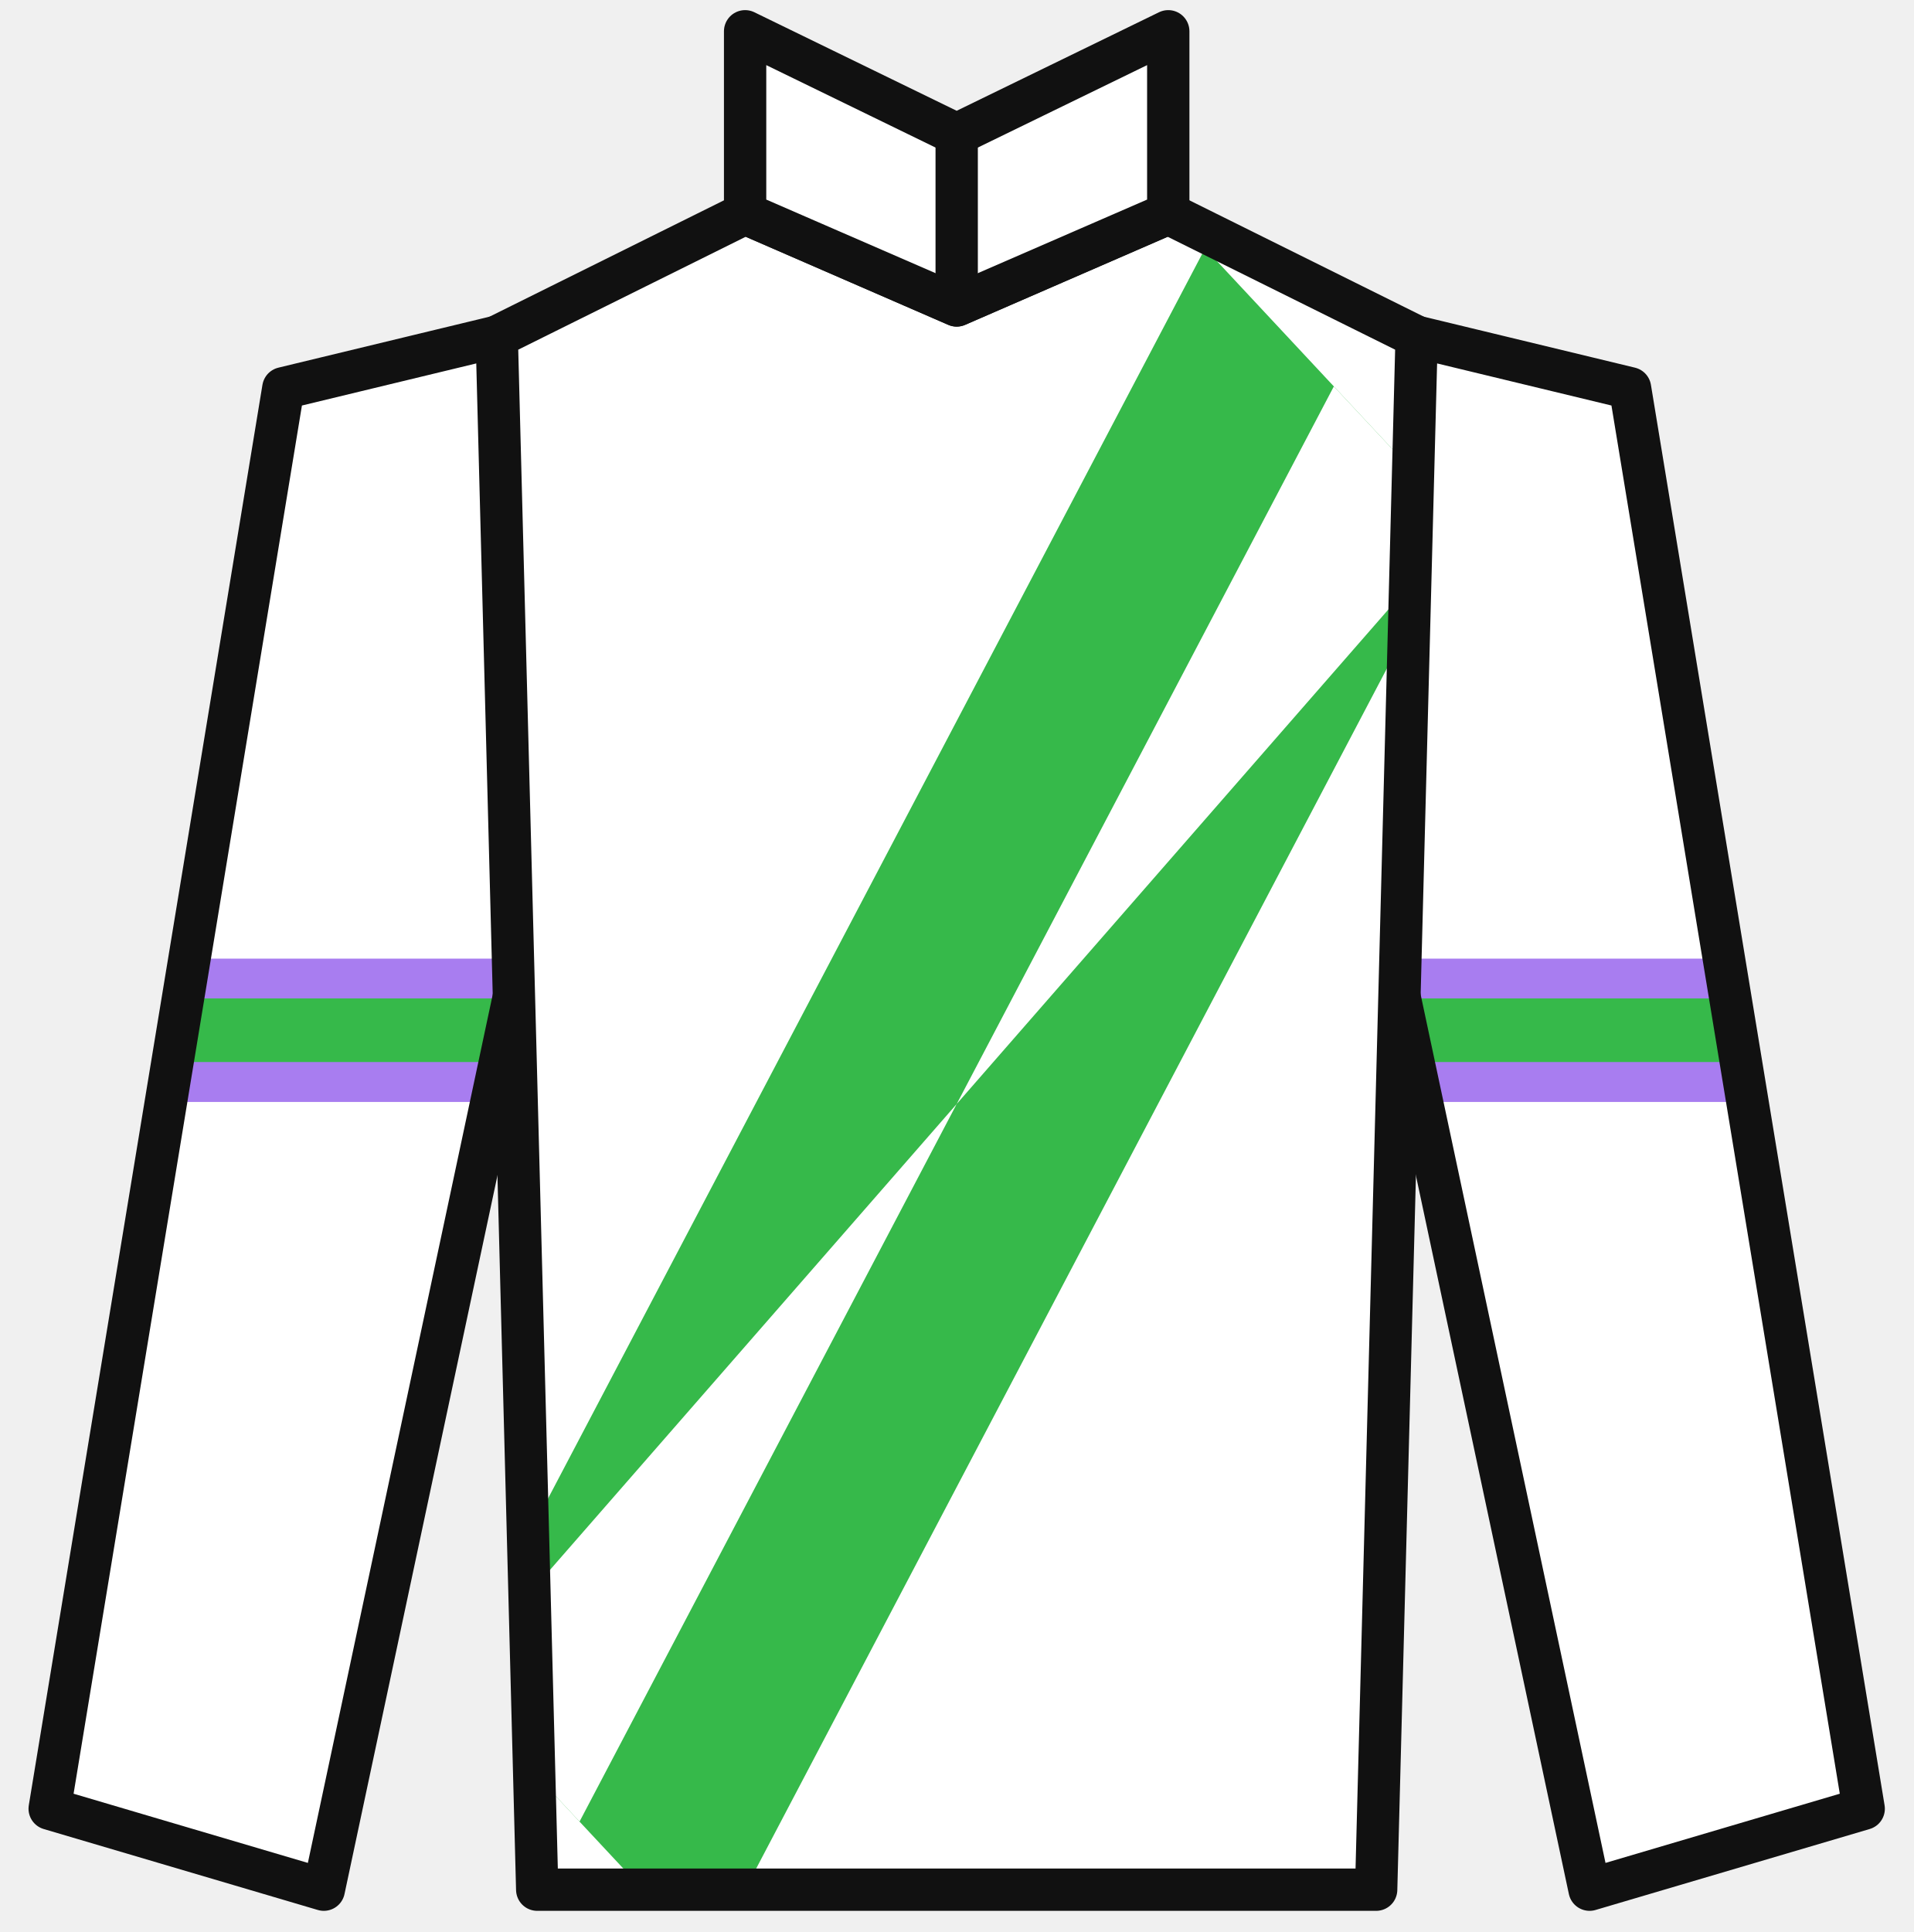
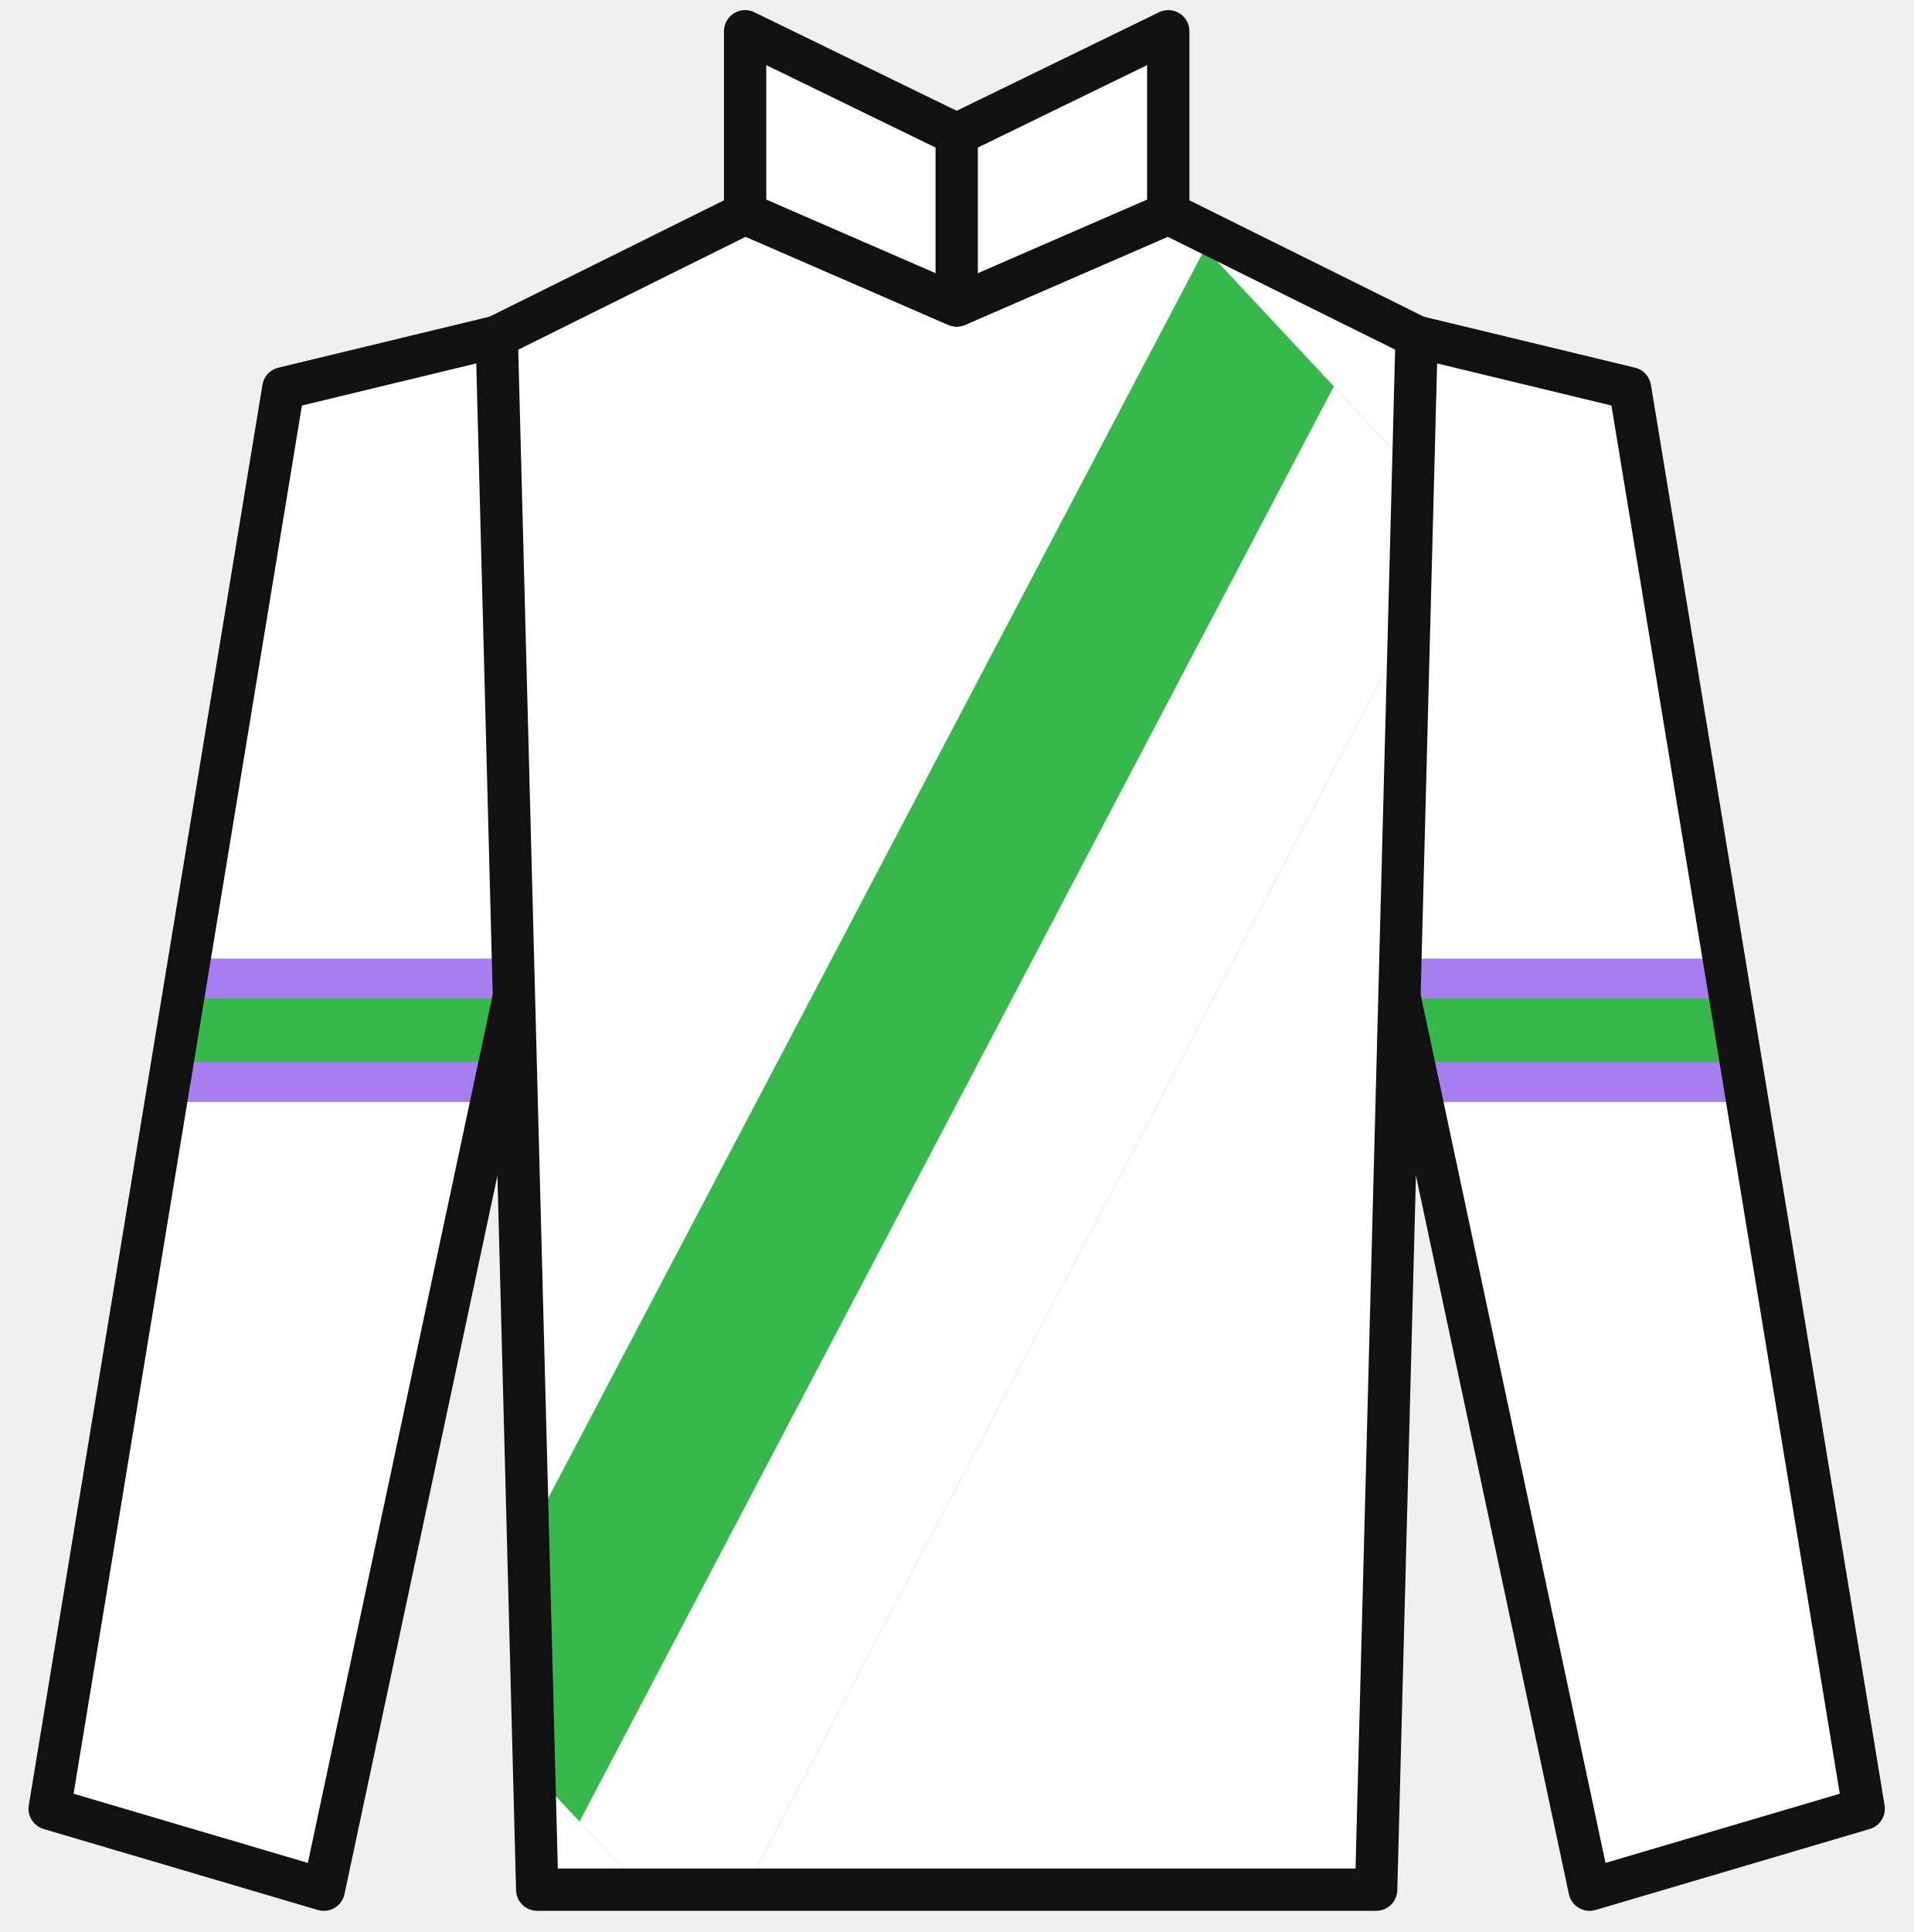
<svg xmlns="http://www.w3.org/2000/svg" class="trikot" viewBox="-1.5 -0.5 104 105" aria-hidden="true">
  <clipPath id="d1592150al">
    <path d="M25.5,17.8 L13.9,20.6 L1.2,97.8 L16.1,102.2 L27,51 Z" />
  </clipPath>
  <g clip-path="url(#d1592150al)">
    <rect x="0" y="17" width="28" height="86.5" fill="#FFFFFF" />
    <rect x="0" y="51.6" width="28" height="7.79" fill="#A87DF0" />
    <rect x="0" y="53.76" width="28" height="3.46" fill="#36B94A" />
  </g>
  <path d="M25.5,17.8 L13.9,20.6 L1.2,97.8 L16.1,102.2 L27,51 Z" fill="none" stroke="#111111" stroke-width="2.3" stroke-linejoin="round" />
  <clipPath id="d1592150ar">
    <path d="M75.5,17.8 L87.1,20.6 L99.8,97.8 L84.9,102.2 L74,51 Z" />
  </clipPath>
  <g clip-path="url(#d1592150ar)">
    <rect x="73" y="17" width="28" height="86.5" fill="#FFFFFF" />
    <rect x="73" y="51.6" width="28" height="7.79" fill="#A87DF0" />
    <rect x="73" y="53.76" width="28" height="3.46" fill="#36B94A" />
  </g>
  <path d="M75.5,17.8 L87.1,20.6 L99.8,97.8 L84.9,102.2 L74,51 Z" fill="none" stroke="#111111" stroke-width="2.3" stroke-linejoin="round" />
  <clipPath id="d1592150k">
    <path d="M25.5,17.8 L39,11.1 L50.5,16.1 L62,11.1 L75.5,17.8 L73.3,102.2 L27.7,102.2 Z" />
  </clipPath>
  <g clip-path="url(#d1592150k)">
    <rect x="25" y="10" width="51" height="93" fill="#FFFFFF" />
    <polygon points="78.0,28.0 64.0,13.0 23.0,91.0 37.0,106.0" fill="#36B94A" />
-     <polygon points="78.0,28.0 71.0,20.5 30.0,98.5 23.0,91.0" fill="#FFFFFF" />
+     <polygon points="78.0,28.0 71.0,20.5 30.0,98.5 37.0,106.0" fill="#FFFFFF" />
  </g>
  <path d="M25.5,17.8 L39,11.1 L50.5,16.1 L62,11.1 L75.5,17.8 L73.3,102.2 L27.7,102.2 Z" fill="none" stroke="#111111" stroke-width="2.3" stroke-linejoin="round" />
  <path d="M39,1.2 L50.5,6.8 L62,1.2 L62,11.1 L50.5,16.1 L39,11.1 Z" fill="#FFFFFF" stroke="#111111" stroke-width="2.3" stroke-linejoin="round" />
  <path d="M50.5,6.8 L50.5,16.1" fill="none" stroke="#111111" stroke-width="2.3" />
</svg>
